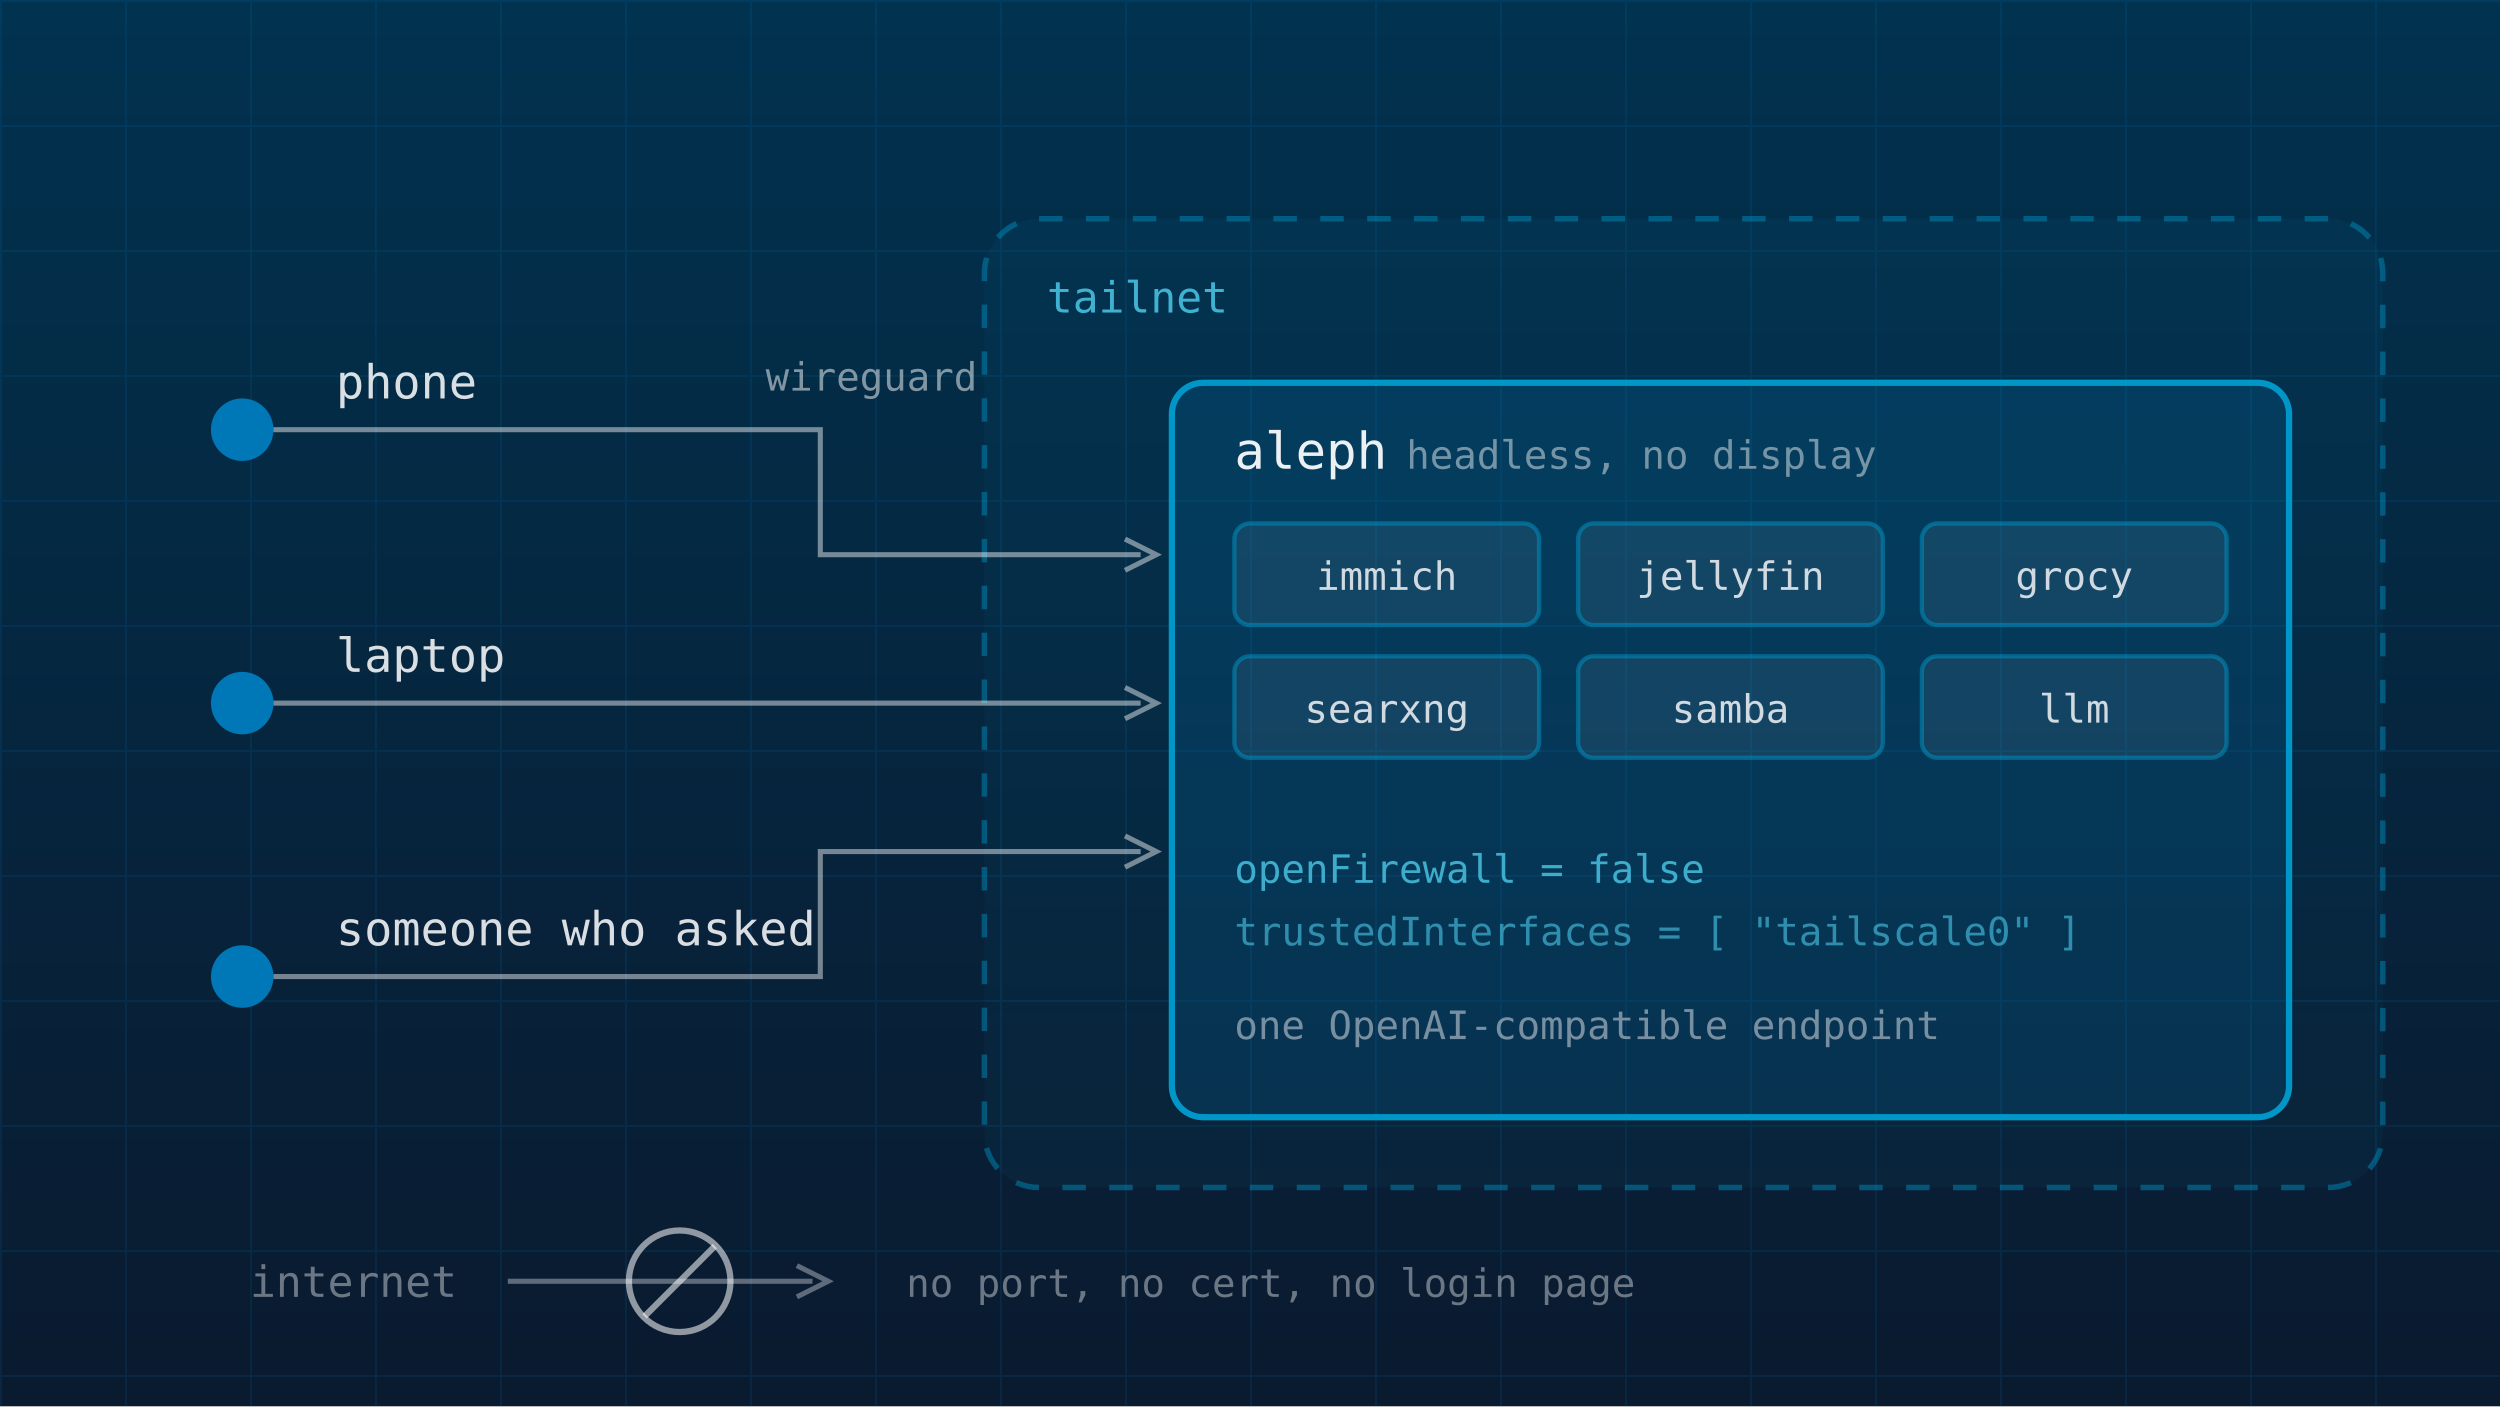
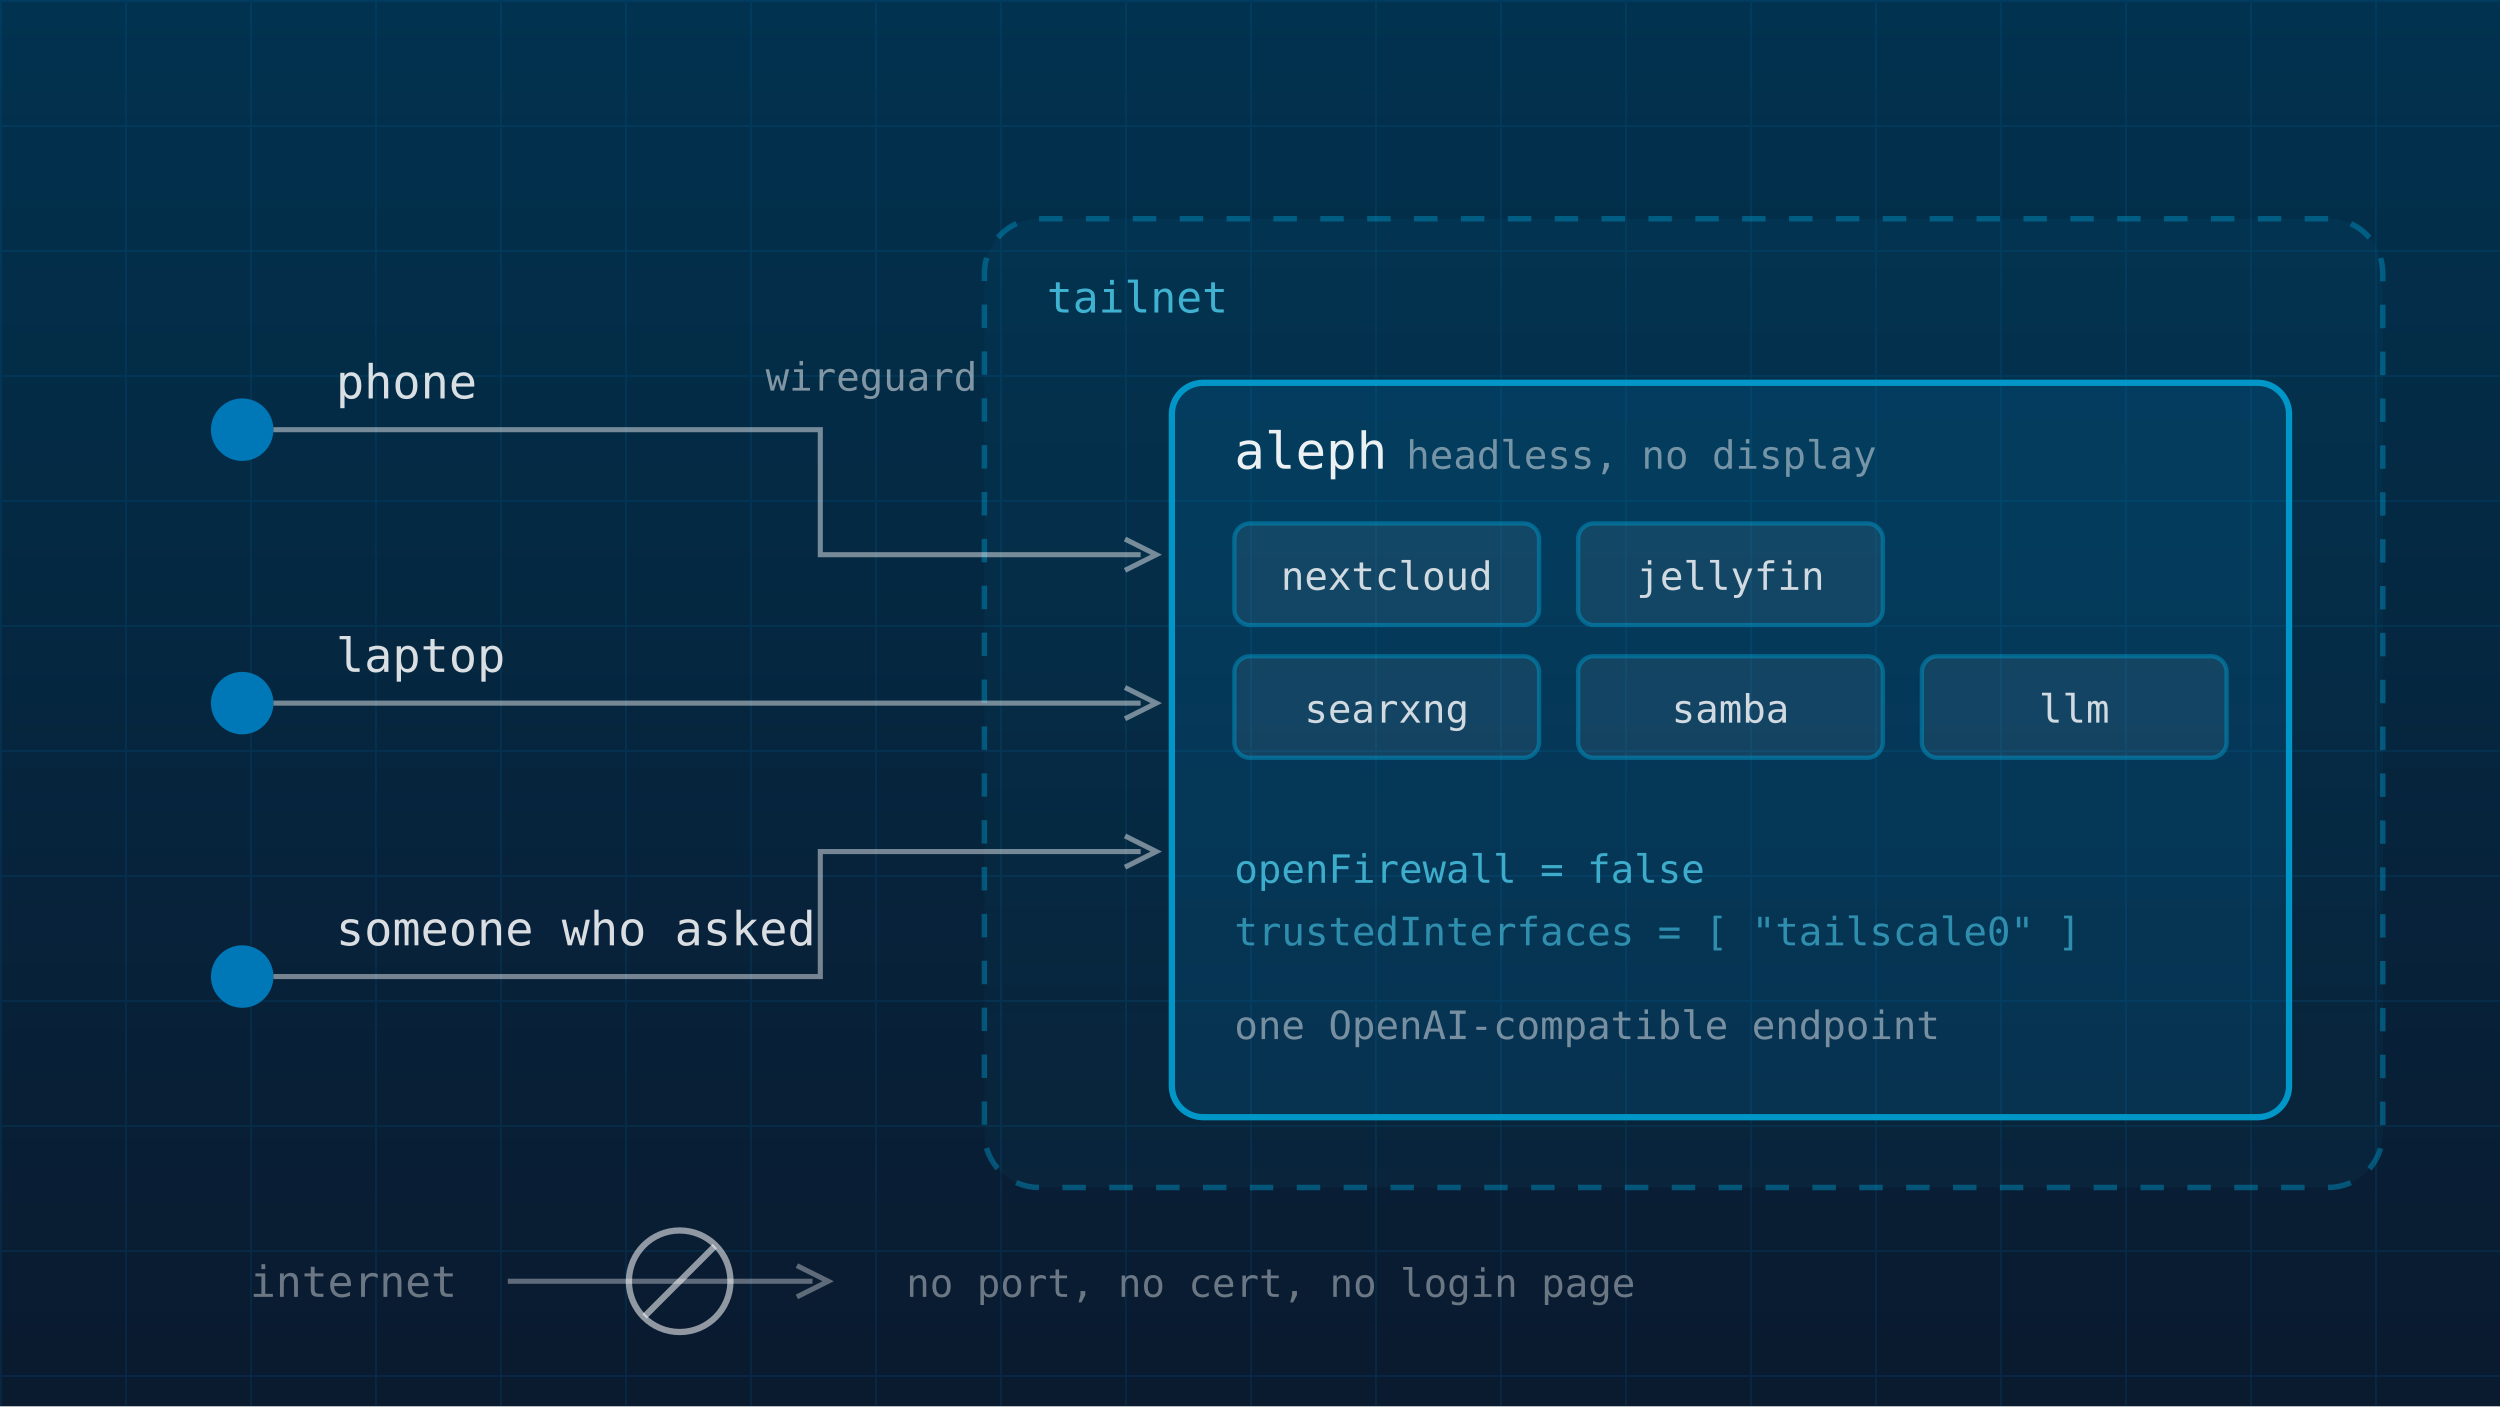
- <svg xmlns="http://www.w3.org/2000/svg" width="640" height="360" viewBox="0 0 640 360" role="img" aria-label="Three devices on a tailnet reaching a headless server called aleph, which runs immich, jellyfin, grocy, searxng, samba and a local llm. An arrow from the public internet is crossed out: no port is open to the outside world">
+ <svg xmlns="http://www.w3.org/2000/svg" width="640" height="360" viewBox="0 0 640 360" role="img" aria-label="Three devices on a tailnet reaching a headless server called aleph, which runs nextcloud, jellyfin, searxng, samba and a local llm. An arrow from the public internet is crossed out: no port is open to the outside world">
  <defs>
    <linearGradient id="bg" x1="0" y1="0" x2="0" y2="1">
      <stop offset="0" stop-color="#01324F" />
      <stop offset="1" stop-color="#0A1A2F" />
    </linearGradient>
    <pattern id="g" width="32" height="32" patternUnits="userSpaceOnUse">
      <path d="M32 0H0v32" fill="none" stroke="#0077B6" stroke-opacity="0.14" stroke-width="1" />
    </pattern>
  </defs>
  <rect width="640" height="360" fill="url(#bg)" />
  <rect width="640" height="360" fill="url(#g)" />
  <g transform="translate(0 14)">
    <rect x="252" y="42" width="358" height="248" rx="14" fill="#0096C7" fill-opacity="0.05" stroke="#0096C7" stroke-opacity="0.45" stroke-width="1.4" stroke-dasharray="6 6" />
    <text x="268" y="66" font-family="'JetBrains Mono',monospace" font-size="11" fill="#4CC9E8" fill-opacity="0.85">tailnet</text>
    <g fill="#0077B6">
      <circle cx="62" cy="96" r="8" />
      <circle cx="62" cy="166" r="8" />
      <circle cx="62" cy="236" r="8" />
    </g>
    <text x="86" y="88" font-family="'JetBrains Mono',monospace" font-size="12" fill="#fff" fill-opacity="0.85">phone</text>
    <text x="86" y="158" font-family="'JetBrains Mono',monospace" font-size="12" fill="#fff" fill-opacity="0.85">laptop</text>
    <text x="86" y="228" font-family="'JetBrains Mono',monospace" font-size="12" fill="#fff" fill-opacity="0.85">someone who asked</text>
    <g fill="none" stroke="#fff" stroke-opacity="0.45" stroke-width="1.3">
      <path d="M70 96 H 210 V 128 H 292" />
      <path d="M288 124 L296 128 L288 132" />
      <path d="M70 166 H 292" />
      <path d="M288 162 L296 166 L288 170" />
      <path d="M70 236 H 210 V 204 H 292" />
      <path d="M288 200 L296 204 L288 208" />
    </g>
    <text x="196" y="86" font-family="'JetBrains Mono',monospace" font-size="10" fill="#fff" fill-opacity="0.5">wireguard</text>
    <rect x="300" y="84" width="286" height="188" rx="8" fill="#0077B6" fill-opacity="0.18" stroke="#0096C7" stroke-width="1.6" />
    <text x="316" y="106" font-family="'JetBrains Mono',monospace" font-size="13" fill="#fff" fill-opacity="0.92">aleph</text>
    <text x="360" y="106" font-family="'JetBrains Mono',monospace" font-size="10" fill="#fff" fill-opacity="0.45">headless, no display</text>
    <g stroke="#0096C7" stroke-opacity="0.5" stroke-width="1.1" fill="#fff" fill-opacity="0.06">
      <rect x="316" y="120" width="78" height="26" rx="4" />
      <rect x="404" y="120" width="78" height="26" rx="4" />
-       <rect x="492" y="120" width="78" height="26" rx="4" />
      <rect x="316" y="154" width="78" height="26" rx="4" />
      <rect x="404" y="154" width="78" height="26" rx="4" />
      <rect x="492" y="154" width="78" height="26" rx="4" />
    </g>
    <g font-family="'JetBrains Mono',monospace" font-size="10" fill="#fff" fill-opacity="0.8" text-anchor="middle">
-       <text x="355" y="137">immich</text>
+       <text x="355" y="137">nextcloud</text>
      <text x="443" y="137">jellyfin</text>
-       <text x="531" y="137">grocy</text>
      <text x="355" y="171">searxng</text>
      <text x="443" y="171">samba</text>
      <text x="531" y="171">llm</text>
    </g>
    <text x="316" y="212" font-family="'JetBrains Mono',monospace" font-size="10" fill="#4CC9E8" fill-opacity="0.8">openFirewall = false</text>
    <text x="316" y="228" font-family="'JetBrains Mono',monospace" font-size="10" fill="#4CC9E8" fill-opacity="0.6">trustedInterfaces = [ "tailscale0" ]</text>
    <text x="316" y="252" font-family="'JetBrains Mono',monospace" font-size="10" fill="#fff" fill-opacity="0.45">one OpenAI-compatible endpoint</text>
    <text x="64" y="318" font-family="'JetBrains Mono',monospace" font-size="11" fill="#fff" fill-opacity="0.4">internet</text>
    <g fill="none" stroke="#fff" stroke-opacity="0.35" stroke-width="1.3">
      <path d="M130 314 H 208" />
      <path d="M204 310 L212 314 L204 318" />
    </g>
    <g stroke="#fff" stroke-opacity="0.55" stroke-width="1.6">
      <circle cx="174" cy="314" r="13" fill="none" />
      <path d="M165 323 L183 305" />
    </g>
    <text x="232" y="318" font-family="'JetBrains Mono',monospace" font-size="10" fill="#fff" fill-opacity="0.4">no port, no cert, no login page</text>
  </g>
</svg>
